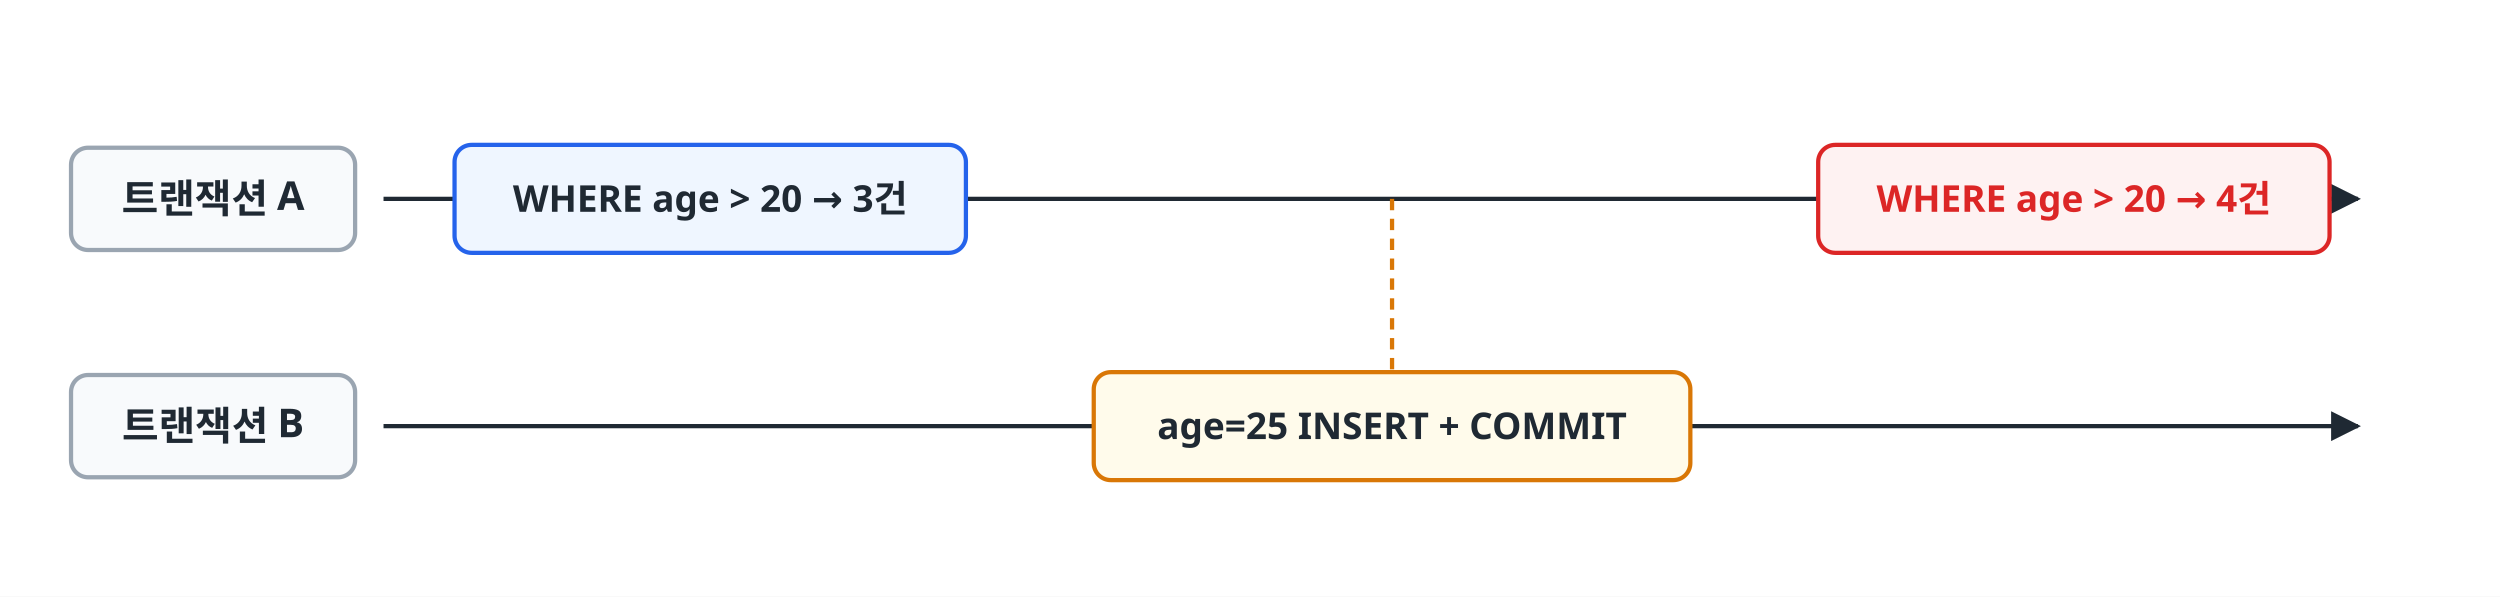
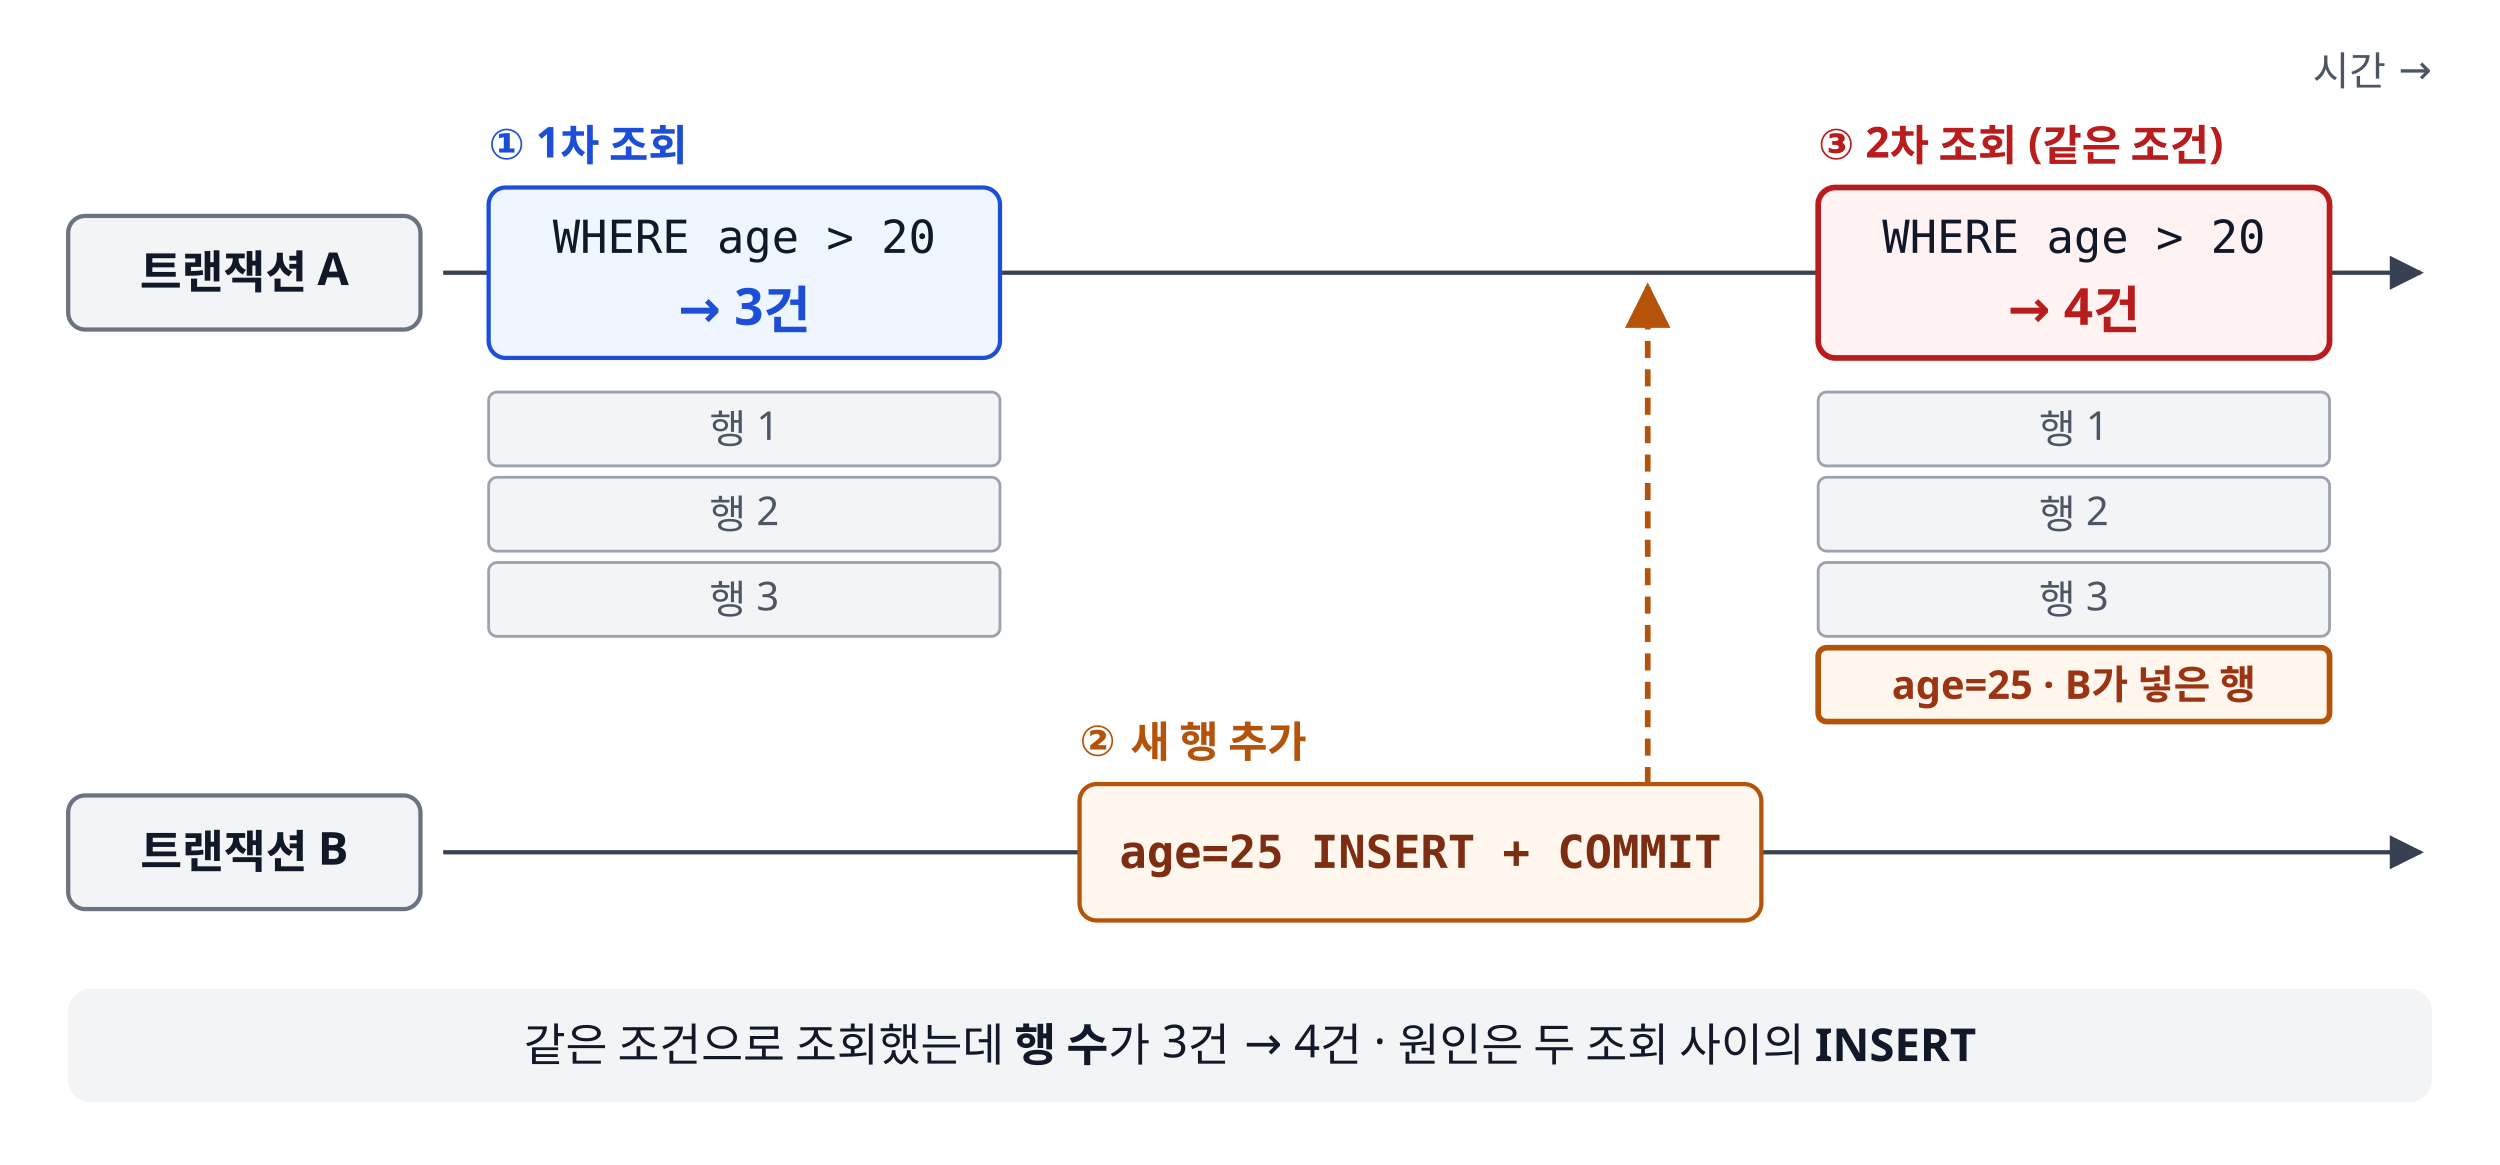
- <svg xmlns="http://www.w3.org/2000/svg" viewBox="0 0 880 210" width="880" height="210" font-family="'Malgun Gothic','Apple SD Gothic Neo','Noto Sans KR','Segoe UI',sans-serif" role="img" aria-labelledby="t d">
-   <rect width="880" height="210" fill="#ffffff" />
+ <svg xmlns="http://www.w3.org/2000/svg" viewBox="0 0 880 410" width="880" height="410" font-family="'Malgun Gothic','Apple SD Gothic Neo','Noto Sans KR','Segoe UI',sans-serif" role="img" aria-labelledby="t d">
+   <rect width="880" height="410" fill="#ffffff" />
  <defs>
-     <marker id="arrow-ink" viewBox="0 0 10 10" refX="9" refY="5" markerWidth="7" markerHeight="7" orient="auto-start-reverse">
-       <path d="M0,0 L10,5 L0,10 z" fill="#1f2933" />
+     <marker id="arr-ink" viewBox="0 0 10 10" refX="9" refY="5" markerWidth="8" markerHeight="8" orient="auto-start-reverse">
+       <path d="M0,0 L10,5 L0,10 z" fill="#374151" />
    </marker>
-     <marker id="arrow-sub" viewBox="0 0 10 10" refX="9" refY="5" markerWidth="7" markerHeight="7" orient="auto-start-reverse">
-       <path d="M0,0 L10,5 L0,10 z" fill="#d97706" />
+     <marker id="arr-org" viewBox="0 0 10 10" refX="9" refY="5" markerWidth="8" markerHeight="8" orient="auto-start-reverse">
+       <path d="M0,0 L10,5 L0,10 z" fill="#b45309" />
    </marker>
  </defs>
-   <path d="M135,70 L830,70" stroke="#1f2933" stroke-width="1.5" stroke-dasharray="none" fill="none" marker-end="url(#arrow-ink)" />
-   <path d="M135,150 L830,150" stroke="#1f2933" stroke-width="1.5" stroke-dasharray="none" fill="none" marker-end="url(#arrow-ink)" />
-   <path d="M490,130 L490,70" stroke="#d97706" stroke-width="1.5" stroke-dasharray="4 3" fill="none" />
-   <rect x="25" y="52" width="100" height="36" rx="6" fill="#f8fafc" stroke="#9aa5b1" stroke-width="1.5" />
-   <text x="75" y="74.9" font-size="14" font-weight="bold" fill="#1f2933" text-anchor="middle">트랜잭션 A</text>
-   <rect x="160" y="51" width="180" height="38" rx="6" fill="#eff6ff" stroke="#2563eb" stroke-width="1.5" />
-   <text x="250" y="74.55" font-size="13" font-weight="bold" fill="#1f2933" text-anchor="middle">WHERE age &gt; 20 → 3건</text>
-   <rect x="640" y="51" width="180" height="38" rx="6" fill="#fef2f2" stroke="#dc2626" stroke-width="1.5" />
-   <text x="730" y="74.55" font-size="13" font-weight="bold" fill="#dc2626" text-anchor="middle">WHERE age &gt; 20 → 4건</text>
-   <rect x="25" y="132" width="100" height="36" rx="6" fill="#f8fafc" stroke="#9aa5b1" stroke-width="1.5" />
-   <text x="75" y="154.9" font-size="14" font-weight="bold" fill="#1f2933" text-anchor="middle">트랜잭션 B</text>
-   <rect x="385" y="131" width="210" height="38" rx="6" fill="#fffbeb" stroke="#d97706" stroke-width="1.5" />
-   <text x="490" y="154.55" font-size="13" font-weight="bold" fill="#1f2933" text-anchor="middle">age=25 INSERT + COMMIT</text>
+   <text x="856" y="30" font-size="14" fill="#4b5563" text-anchor="end">시간 →</text>
+   <path d="M156,96 L852,96" stroke="#374151" stroke-width="1.5" fill="none" marker-end="url(#arr-ink)" />
+   <path d="M156,300 L852,300" stroke="#374151" stroke-width="1.5" fill="none" marker-end="url(#arr-ink)" />
+   <path d="M580,276 L580,101" stroke="#b45309" stroke-width="2" stroke-dasharray="6 4" fill="none" marker-end="url(#arr-org)" />
+   <rect x="24" y="76" width="124" height="40" rx="6" fill="#f3f4f6" stroke="#6b7280" stroke-width="1.5" />
+   <text x="86" y="101.5" font-size="16" font-weight="bold" fill="#111827" text-anchor="middle">트랜잭션 A</text>
+   <rect x="24" y="280" width="124" height="40" rx="6" fill="#f3f4f6" stroke="#6b7280" stroke-width="1.5" />
+   <text x="86" y="305.5" font-size="16" font-weight="bold" fill="#111827" text-anchor="middle">트랜잭션 B</text>
+   <text x="172" y="56" font-size="15" font-weight="bold" fill="#1d4ed8">① 1차 조회</text>
+   <rect x="172" y="66" width="180" height="60" rx="6" fill="#eff6ff" stroke="#1d4ed8" stroke-width="1.5" />
+   <text x="262" y="89" font-size="16" fill="#111827" text-anchor="middle" font-family="Consolas,'D2Coding',Menlo,'Malgun Gothic',monospace">WHERE age &gt; 20</text>
+   <text x="262" y="115" font-size="18" font-weight="bold" fill="#1d4ed8" text-anchor="middle">→ 3건</text>
+   <rect x="172" y="138" width="180" height="26" rx="3" fill="#f3f4f6" stroke="#9ca3af" stroke-width="1" />
+   <text x="262" y="156" font-size="14" fill="#4b5563" text-anchor="middle">행 1</text>
+   <rect x="172" y="168" width="180" height="26" rx="3" fill="#f3f4f6" stroke="#9ca3af" stroke-width="1" />
+   <text x="262" y="186" font-size="14" fill="#4b5563" text-anchor="middle">행 2</text>
+   <rect x="172" y="198" width="180" height="26" rx="3" fill="#f3f4f6" stroke="#9ca3af" stroke-width="1" />
+   <text x="262" y="216" font-size="14" fill="#4b5563" text-anchor="middle">행 3</text>
+   <text x="380" y="266" font-size="15" font-weight="bold" fill="#b45309">② 새 행 추가</text>
+   <rect x="380" y="276" width="240" height="48" rx="6" fill="#fff7ed" stroke="#b45309" stroke-width="1.5" />
+   <text x="500" y="305.5" font-size="16" font-weight="bold" fill="#7c2d12" text-anchor="middle" font-family="Consolas,'D2Coding',Menlo,'Malgun Gothic',monospace">age=25 INSERT + COMMIT</text>
+   <text x="640" y="56" font-size="15" font-weight="bold" fill="#b91c1c">③ 2차 조회 (같은 조건)</text>
+   <rect x="640" y="66" width="180" height="60" rx="6" fill="#fef2f2" stroke="#b91c1c" stroke-width="2" />
+   <text x="730" y="89" font-size="16" fill="#111827" text-anchor="middle" font-family="Consolas,'D2Coding',Menlo,'Malgun Gothic',monospace">WHERE age &gt; 20</text>
+   <text x="730" y="115" font-size="18" font-weight="bold" fill="#b91c1c" text-anchor="middle">→ 4건</text>
+   <rect x="640" y="138" width="180" height="26" rx="3" fill="#f3f4f6" stroke="#9ca3af" stroke-width="1" />
+   <text x="730" y="156" font-size="14" fill="#4b5563" text-anchor="middle">행 1</text>
+   <rect x="640" y="168" width="180" height="26" rx="3" fill="#f3f4f6" stroke="#9ca3af" stroke-width="1" />
+   <text x="730" y="186" font-size="14" fill="#4b5563" text-anchor="middle">행 2</text>
+   <rect x="640" y="198" width="180" height="26" rx="3" fill="#f3f4f6" stroke="#9ca3af" stroke-width="1" />
+   <text x="730" y="216" font-size="14" fill="#4b5563" text-anchor="middle">행 3</text>
+   <rect x="640" y="228" width="180" height="26" rx="3" fill="#fff7ed" stroke="#b45309" stroke-width="2" />
+   <text x="730" y="246" font-size="14" font-weight="bold" fill="#9a3412" text-anchor="middle">age=25 · B가 넣은 행</text>
+   <rect x="24" y="348" width="832" height="40" rx="8" fill="#f3f4f6" />
+   <text x="440" y="373.5" font-size="16" fill="#111827" text-anchor="middle">같은 조건으로 조회했는데 <tspan font-weight="bold">행 수</tspan>가 3건 → 4건 · 원인은 두 조회 사이의 <tspan font-weight="bold">INSERT</tspan>
+   </text>
</svg>
